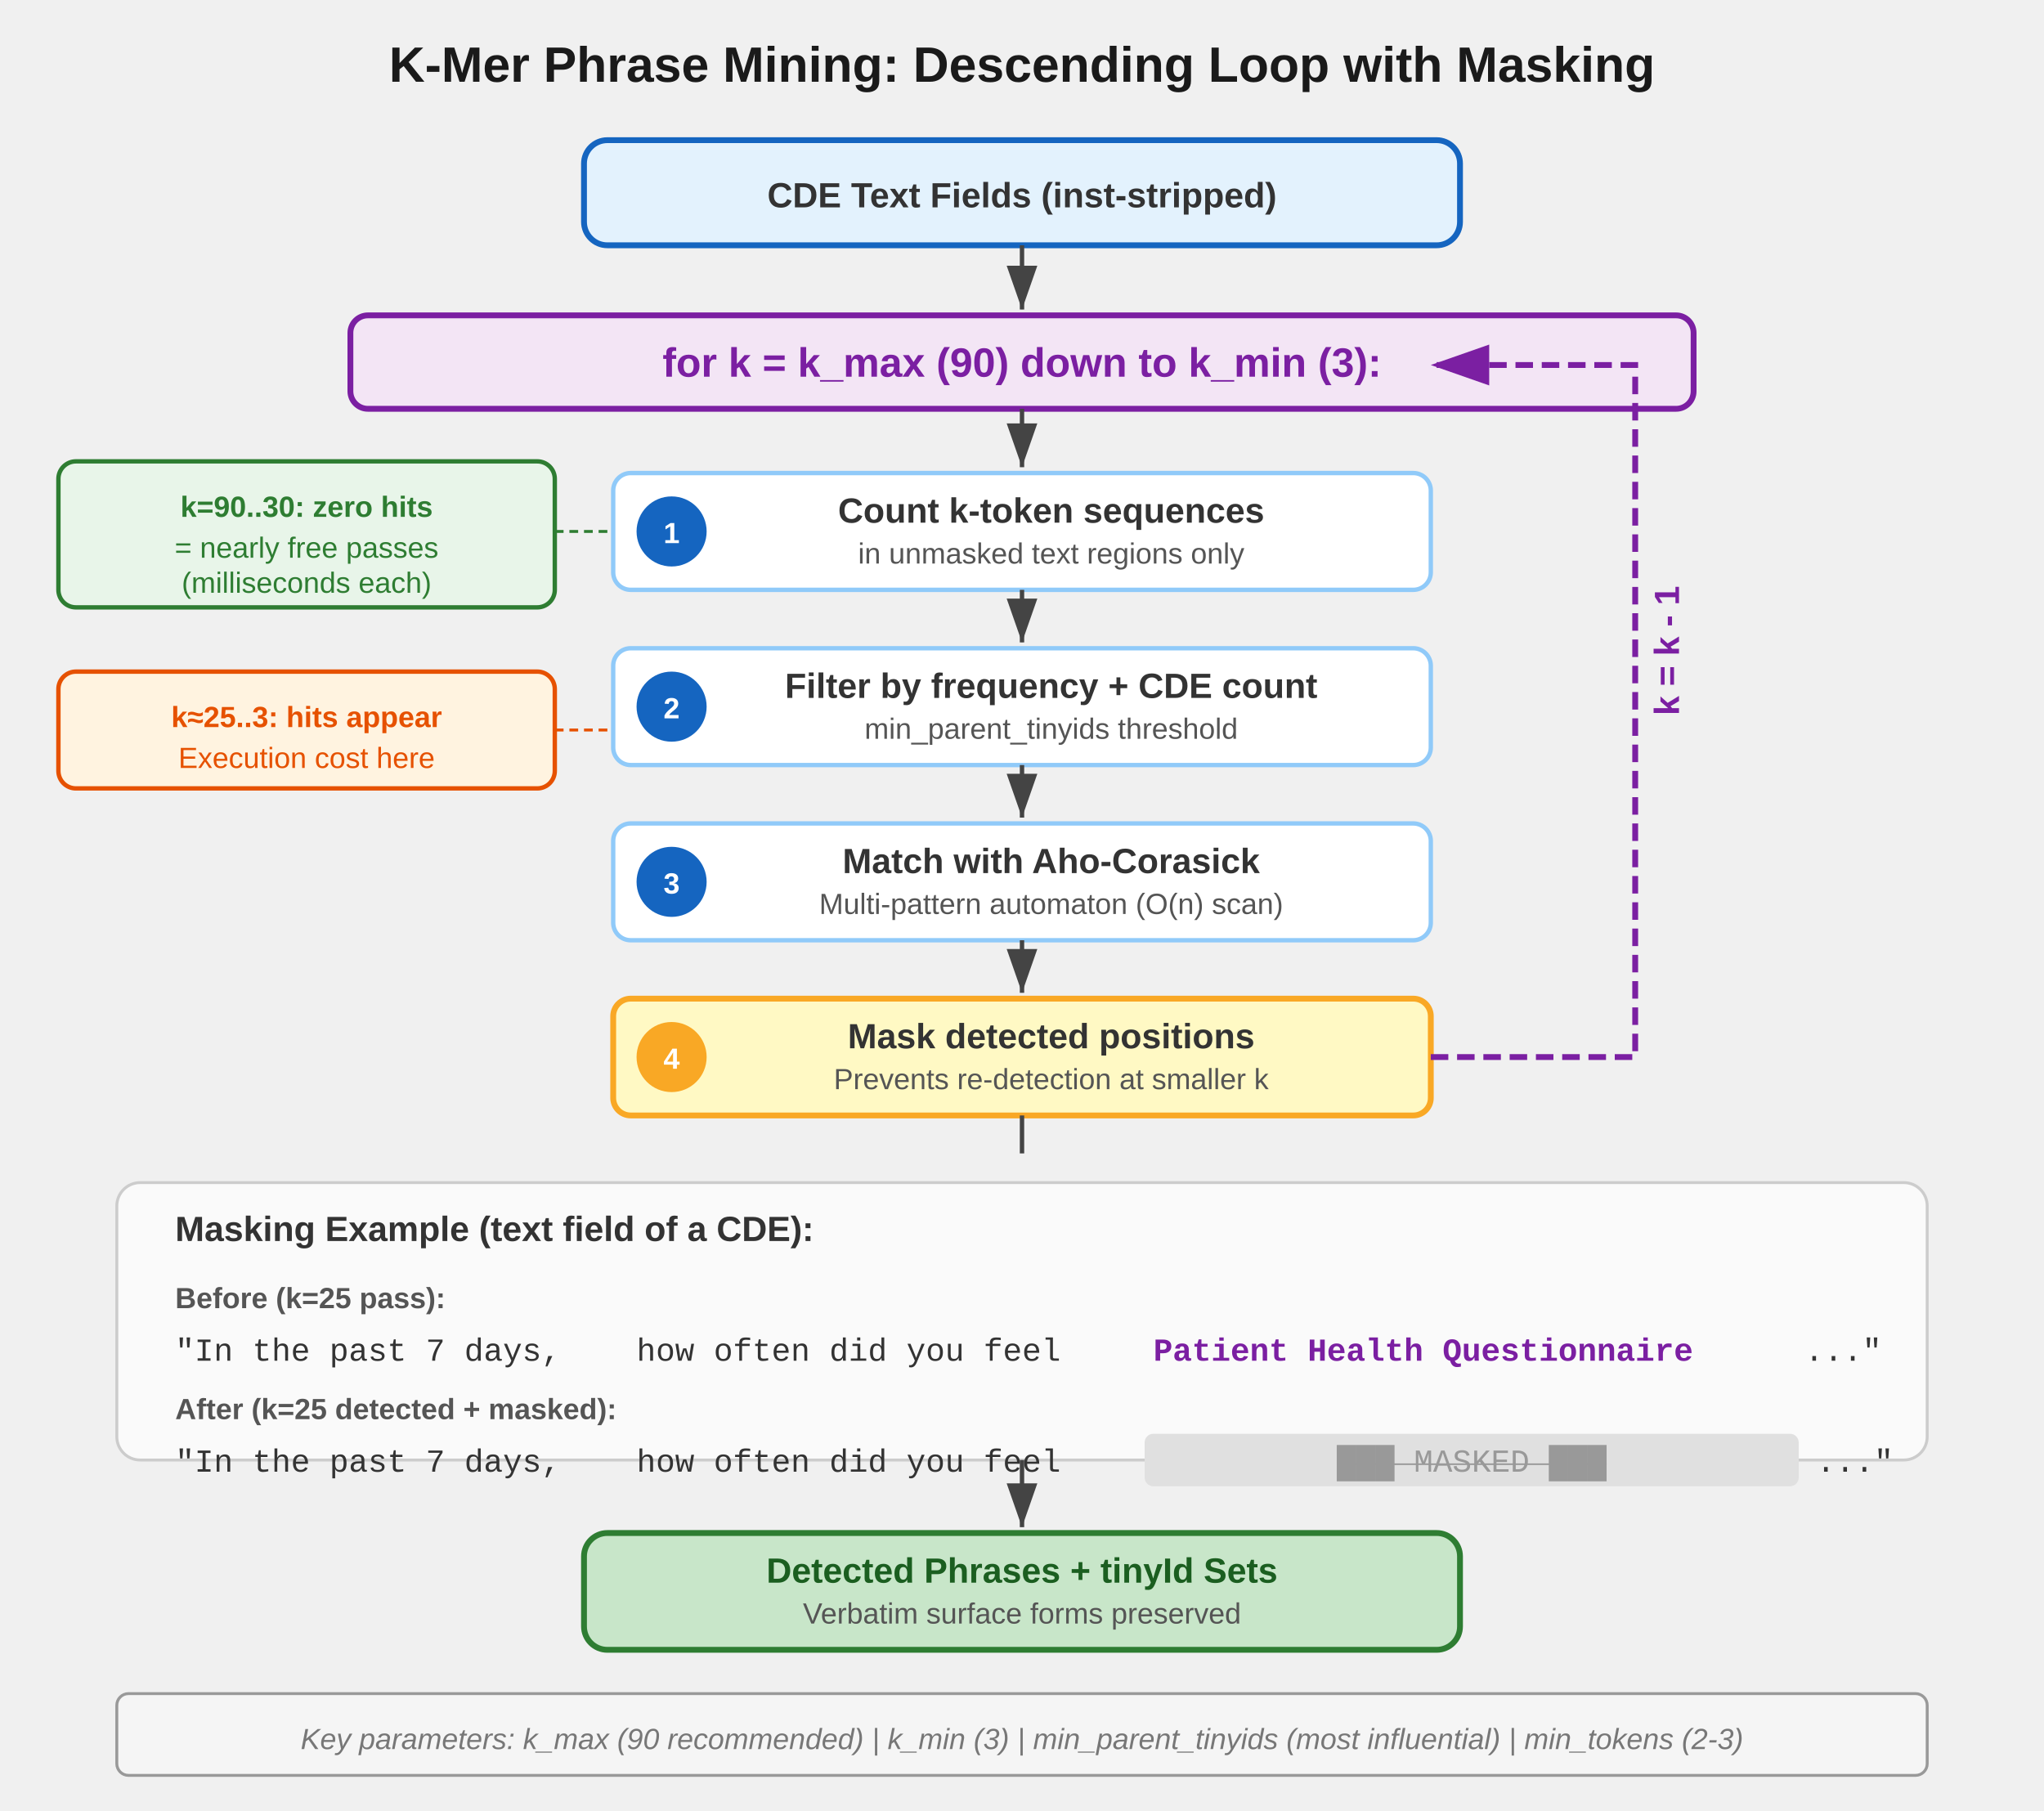
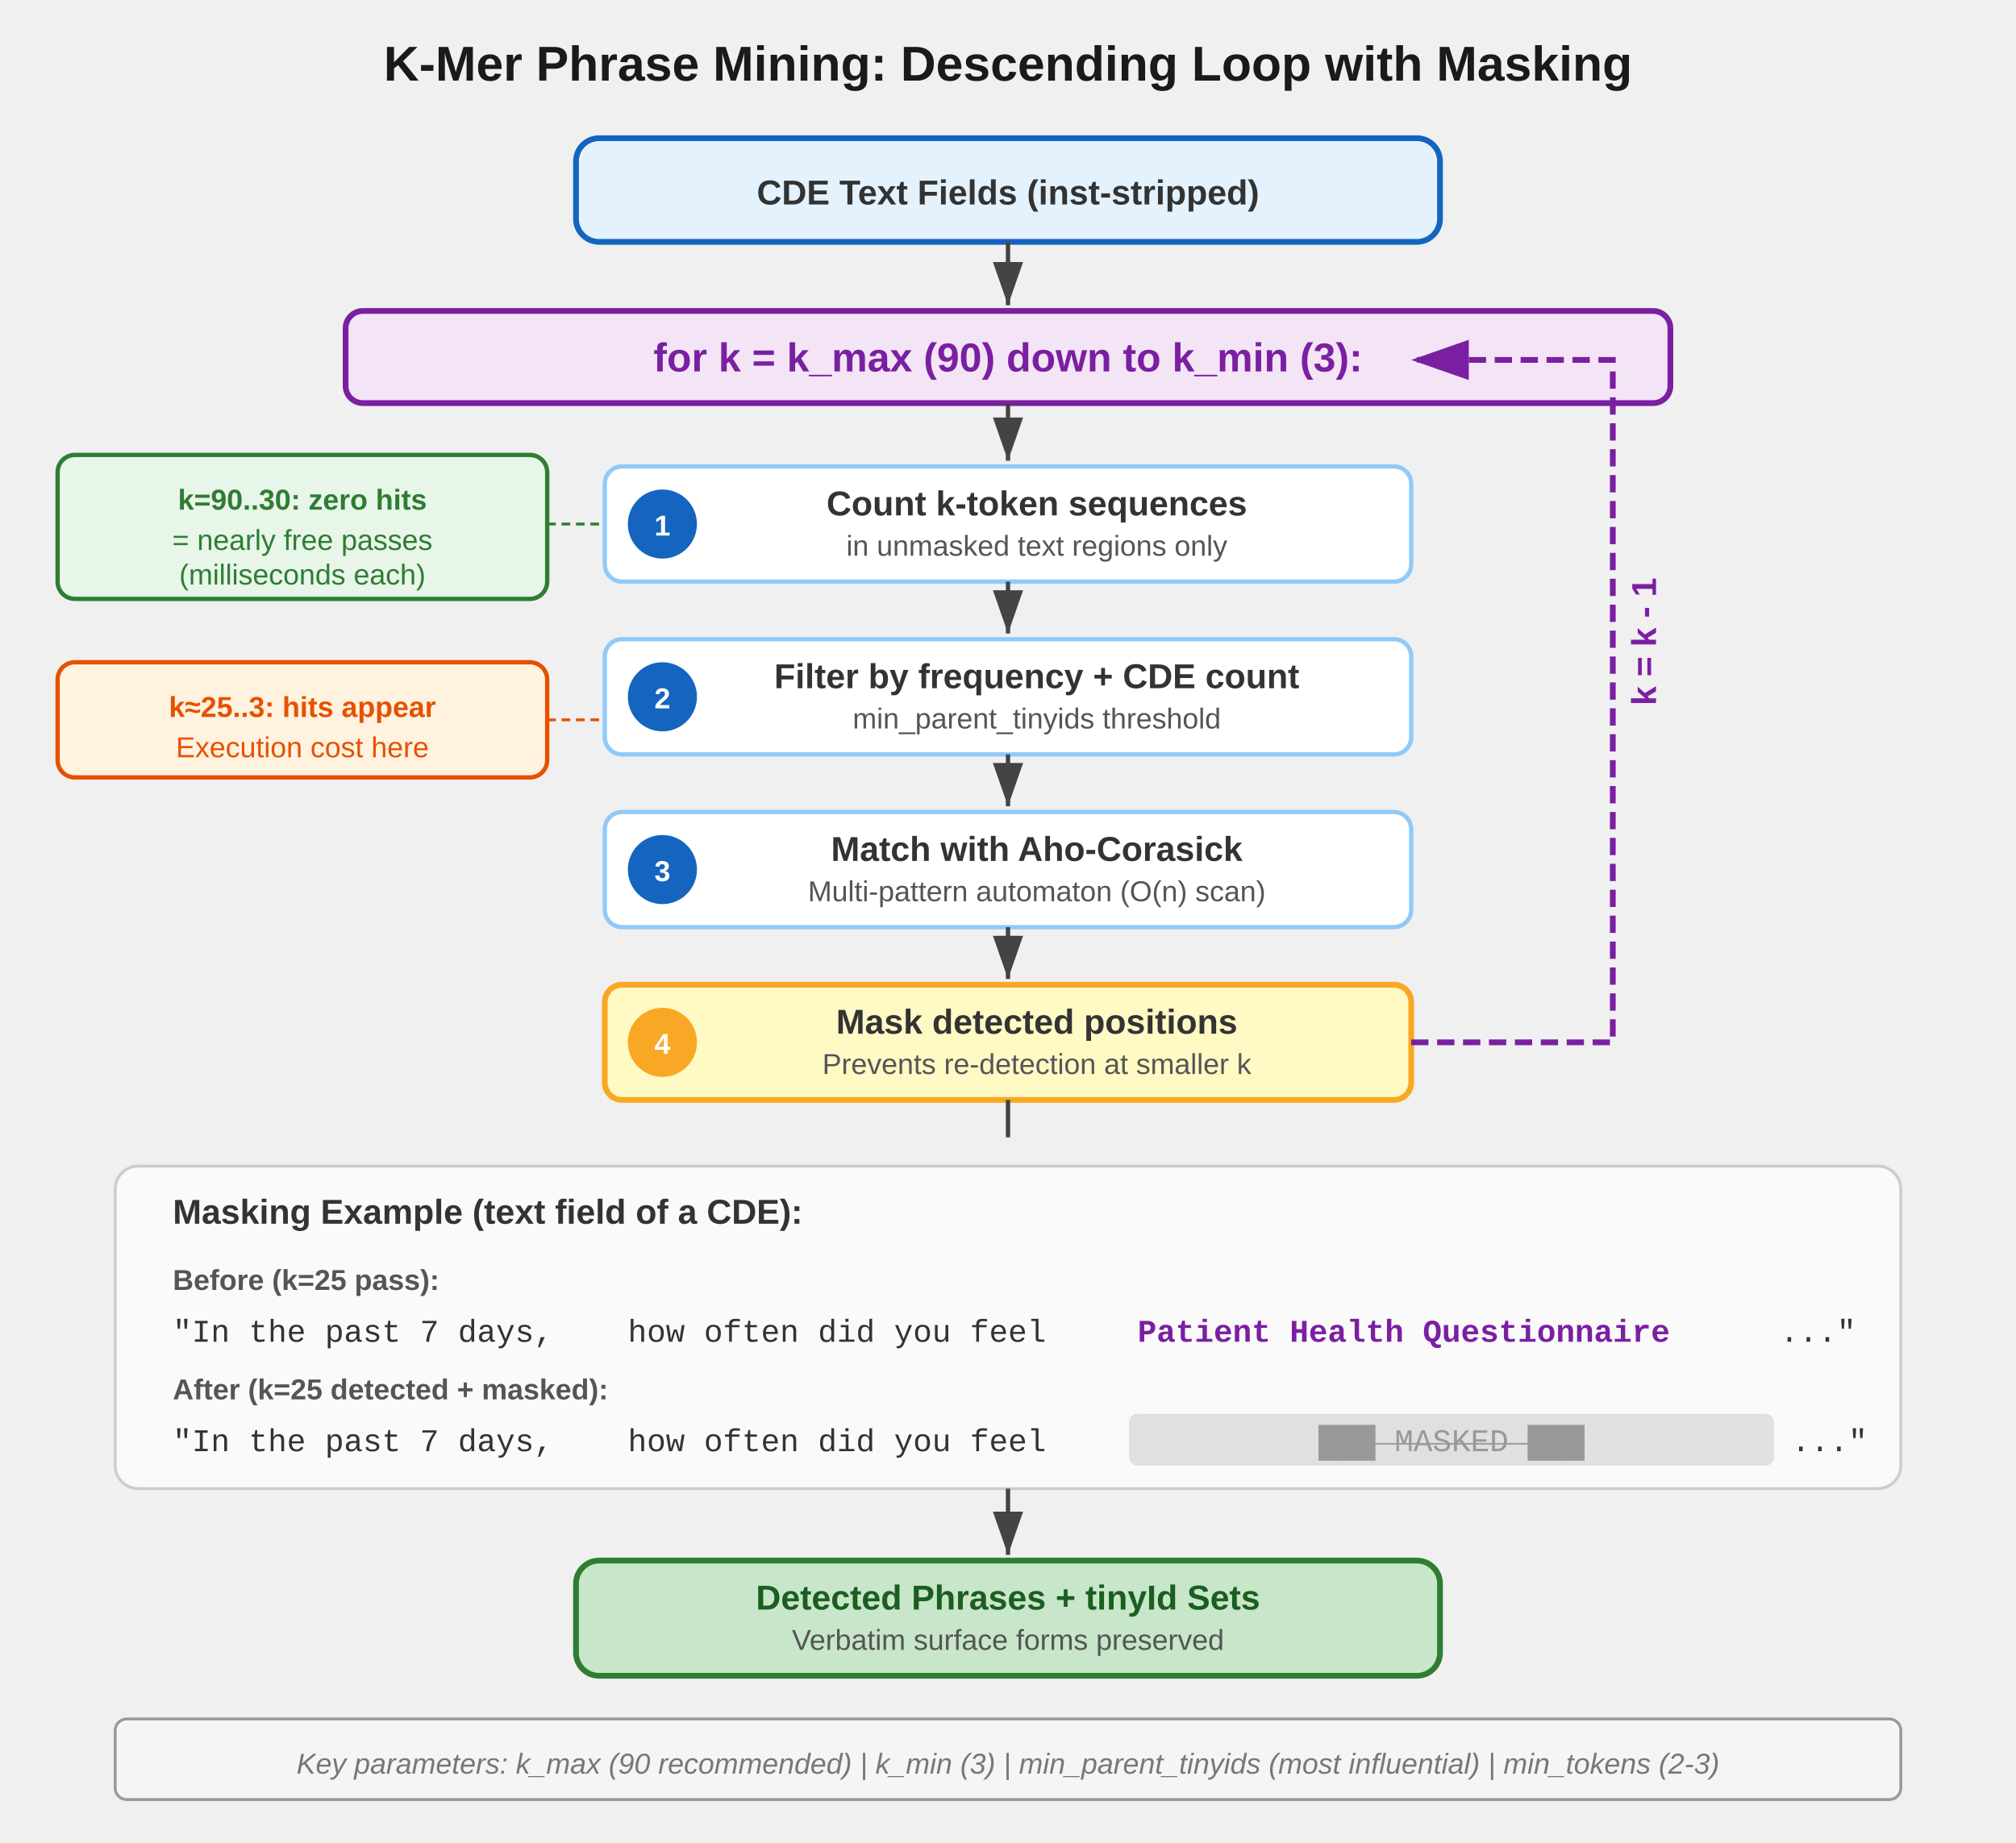
- <svg xmlns="http://www.w3.org/2000/svg" viewBox="0 0 700 620" width="700" height="620">
+ <svg xmlns="http://www.w3.org/2000/svg" viewBox="0 0 700 640" width="700" height="640">
  <defs>
    <marker id="a" markerWidth="10" markerHeight="7" refX="10" refY="3.5" orient="auto">
      <polygon points="0 0, 10 3.5, 0 7" fill="#444" />
    </marker>
    <marker id="a-loop" markerWidth="10" markerHeight="7" refX="10" refY="3.5" orient="auto">
      <polygon points="0 0, 10 3.5, 0 7" fill="#7b1fa2" />
    </marker>
    <style>
      text { font-family: 'Segoe UI', 'Helvetica Neue', Arial, sans-serif; }
      .title { font-size: 17px; font-weight: 700; fill: #1a1a1a; }
      .box-label { font-size: 12px; fill: #333; font-weight: 600; }
      .box-detail { font-size: 10px; fill: #555; }
      .k-label { font-size: 14px; fill: #7b1fa2; font-weight: 700; }
      .note { font-size: 10px; fill: #777; font-style: italic; }
      .callout { font-size: 11px; fill: #1565c0; font-weight: 600; }
      .token { font-family: 'Consolas', 'Courier New', monospace; font-size: 11px; }
      .masked { fill: #ccc; text-decoration: line-through; }
    </style>
  </defs>
  <text x="350" y="28" text-anchor="middle" class="title">K-Mer Phrase Mining: Descending Loop with Masking</text>
  <rect x="200" y="48" width="300" height="36" rx="8" fill="#e3f2fd" stroke="#1565c0" stroke-width="2" />
  <text x="350" y="71" text-anchor="middle" class="box-label">CDE Text Fields (inst-stripped)</text>
  <line x1="350" y1="84" x2="350" y2="106" stroke="#444" stroke-width="1.5" marker-end="url(#a)" />
  <rect x="120" y="108" width="460" height="32" rx="6" fill="#f3e5f5" stroke="#7b1fa2" stroke-width="2" />
  <text x="350" y="129" text-anchor="middle" class="k-label">for k = k_max (90) down to k_min (3):</text>
  <line x1="350" y1="140" x2="350" y2="160" stroke="#444" stroke-width="1.5" marker-end="url(#a)" />
  <rect x="210" y="162" width="280" height="40" rx="6" fill="#fff" stroke="#90caf9" stroke-width="1.5" />
  <circle cx="230" cy="182" r="12" fill="#1565c0" />
  <text x="230" y="186" text-anchor="middle" style="font-size:10px; fill:#fff; font-weight:700;">1</text>
  <text x="360" y="179" text-anchor="middle" class="box-label">Count k-token sequences</text>
  <text x="360" y="193" text-anchor="middle" class="box-detail">in unmasked text regions only</text>
  <line x1="350" y1="202" x2="350" y2="220" stroke="#444" stroke-width="1.5" marker-end="url(#a)" />
  <rect x="210" y="222" width="280" height="40" rx="6" fill="#fff" stroke="#90caf9" stroke-width="1.5" />
  <circle cx="230" cy="242" r="12" fill="#1565c0" />
  <text x="230" y="246" text-anchor="middle" style="font-size:10px; fill:#fff; font-weight:700;">2</text>
  <text x="360" y="239" text-anchor="middle" class="box-label">Filter by frequency + CDE count</text>
  <text x="360" y="253" text-anchor="middle" class="box-detail">min_parent_tinyids threshold</text>
  <line x1="350" y1="262" x2="350" y2="280" stroke="#444" stroke-width="1.5" marker-end="url(#a)" />
  <rect x="210" y="282" width="280" height="40" rx="6" fill="#fff" stroke="#90caf9" stroke-width="1.5" />
  <circle cx="230" cy="302" r="12" fill="#1565c0" />
  <text x="230" y="306" text-anchor="middle" style="font-size:10px; fill:#fff; font-weight:700;">3</text>
  <text x="360" y="299" text-anchor="middle" class="box-label">Match with Aho-Corasick</text>
  <text x="360" y="313" text-anchor="middle" class="box-detail">Multi-pattern automaton (O(n) scan)</text>
  <line x1="350" y1="322" x2="350" y2="340" stroke="#444" stroke-width="1.5" marker-end="url(#a)" />
  <rect x="210" y="342" width="280" height="40" rx="6" fill="#fff9c4" stroke="#f9a825" stroke-width="2" />
  <circle cx="230" cy="362" r="12" fill="#f9a825" />
  <text x="230" y="366" text-anchor="middle" style="font-size:10px; fill:#fff; font-weight:700;">4</text>
  <text x="360" y="359" text-anchor="middle" class="box-label">Mask detected positions</text>
  <text x="360" y="373" text-anchor="middle" class="box-detail">Prevents re-detection at smaller k</text>
  <path d="M 490 362 L 560 362 L 560 125 L 490 125" stroke="#7b1fa2" stroke-width="2" fill="none" stroke-dasharray="6,3" marker-end="url(#a-loop)" />
  <text x="575" y="245" class="k-label" style="font-size:12px;" transform="rotate(-90 575 245)">k = k - 1</text>
  <rect x="20" y="158" width="170" height="50" rx="6" fill="#e8f5e9" stroke="#2e7d32" stroke-width="1.5" />
  <text x="105" y="177" text-anchor="middle" class="callout" style="fill:#2e7d32; font-size:10px;">k=90..30: zero hits</text>
  <text x="105" y="191" text-anchor="middle" class="box-detail" style="fill:#2e7d32;">= nearly free passes</text>
  <text x="105" y="203" text-anchor="middle" class="box-detail" style="fill:#2e7d32;">(milliseconds each)</text>
  <line x1="190" y1="182" x2="208" y2="182" stroke="#2e7d32" stroke-width="1" stroke-dasharray="3,2" />
  <rect x="20" y="230" width="170" height="40" rx="6" fill="#fff3e0" stroke="#e65100" stroke-width="1.5" />
  <text x="105" y="249" text-anchor="middle" class="callout" style="fill:#e65100; font-size:10px;">k≈25..3: hits appear</text>
  <text x="105" y="263" text-anchor="middle" class="box-detail" style="fill:#e65100;">Execution cost here</text>
  <line x1="190" y1="250" x2="208" y2="250" stroke="#e65100" stroke-width="1" stroke-dasharray="3,2" />
-   <rect x="40" y="405" width="620" height="95" rx="8" fill="#fafafa" stroke="#ccc" stroke-width="1" />
+   <rect x="40" y="405" width="620" height="112" rx="8" fill="#fafafa" stroke="#ccc" stroke-width="1" />
  <text x="60" y="425" class="box-label">Masking Example (text field of a CDE):</text>
  <text x="60" y="448" class="box-detail" style="font-weight:600;">Before (k=25 pass):</text>
  <text x="60" y="466" class="token" fill="#333">"In the past 7 days, </text>
  <text x="218" y="466" class="token" fill="#333">how often did you feel </text>
  <text x="395" y="466" class="token" fill="#7b1fa2" style="font-weight:700;">Patient Health Questionnaire</text>
  <text x="618" y="466" class="token" fill="#333">..."</text>
  <text x="60" y="486" class="box-detail" style="font-weight:600;">After (k=25 detected + masked):</text>
  <text x="60" y="504" class="token" fill="#333">"In the past 7 days, </text>
  <text x="218" y="504" class="token" fill="#333">how often did you feel </text>
  <rect x="392" y="491" width="224" height="18" rx="3" fill="#e0e0e0" />
  <text x="504" y="504" text-anchor="middle" class="token masked" style="fill:#999;">███ MASKED ███</text>
  <text x="622" y="504" class="token" fill="#333">..."</text>
-   <rect x="200" y="525" width="300" height="40" rx="8" fill="#c8e6c9" stroke="#2e7d32" stroke-width="2" />
-   <text x="350" y="542" text-anchor="middle" class="box-label" style="fill:#1b5e20;">Detected Phrases + tinyId Sets</text>
-   <text x="350" y="556" text-anchor="middle" class="box-detail">Verbatim surface forms preserved</text>
+   <rect x="200" y="542" width="300" height="40" rx="8" fill="#c8e6c9" stroke="#2e7d32" stroke-width="2" />
+   <text x="350" y="559" text-anchor="middle" class="box-label" style="fill:#1b5e20;">Detected Phrases + tinyId Sets</text>
+   <text x="350" y="573" text-anchor="middle" class="box-detail">Verbatim surface forms preserved</text>
  <line x1="350" y1="382" x2="350" y2="395" stroke="#444" stroke-width="1.5" />
-   <line x1="350" y1="500" x2="350" y2="523" stroke="#444" stroke-width="1.5" marker-end="url(#a)" />
-   <rect x="40" y="580" width="620" height="28" rx="4" fill="#f5f5f5" stroke="#999" stroke-width="1" />
-   <text x="350" y="599" text-anchor="middle" class="note">Key parameters: k_max (90 recommended) | k_min (3) | min_parent_tinyids (most influential) | min_tokens (2-3)</text>
+   <line x1="350" y1="517" x2="350" y2="540" stroke="#444" stroke-width="1.5" marker-end="url(#a)" />
+   <rect x="40" y="597" width="620" height="28" rx="4" fill="#f5f5f5" stroke="#999" stroke-width="1" />
+   <text x="350" y="616" text-anchor="middle" class="note">Key parameters: k_max (90 recommended) | k_min (3) | min_parent_tinyids (most influential) | min_tokens (2-3)</text>
</svg>
